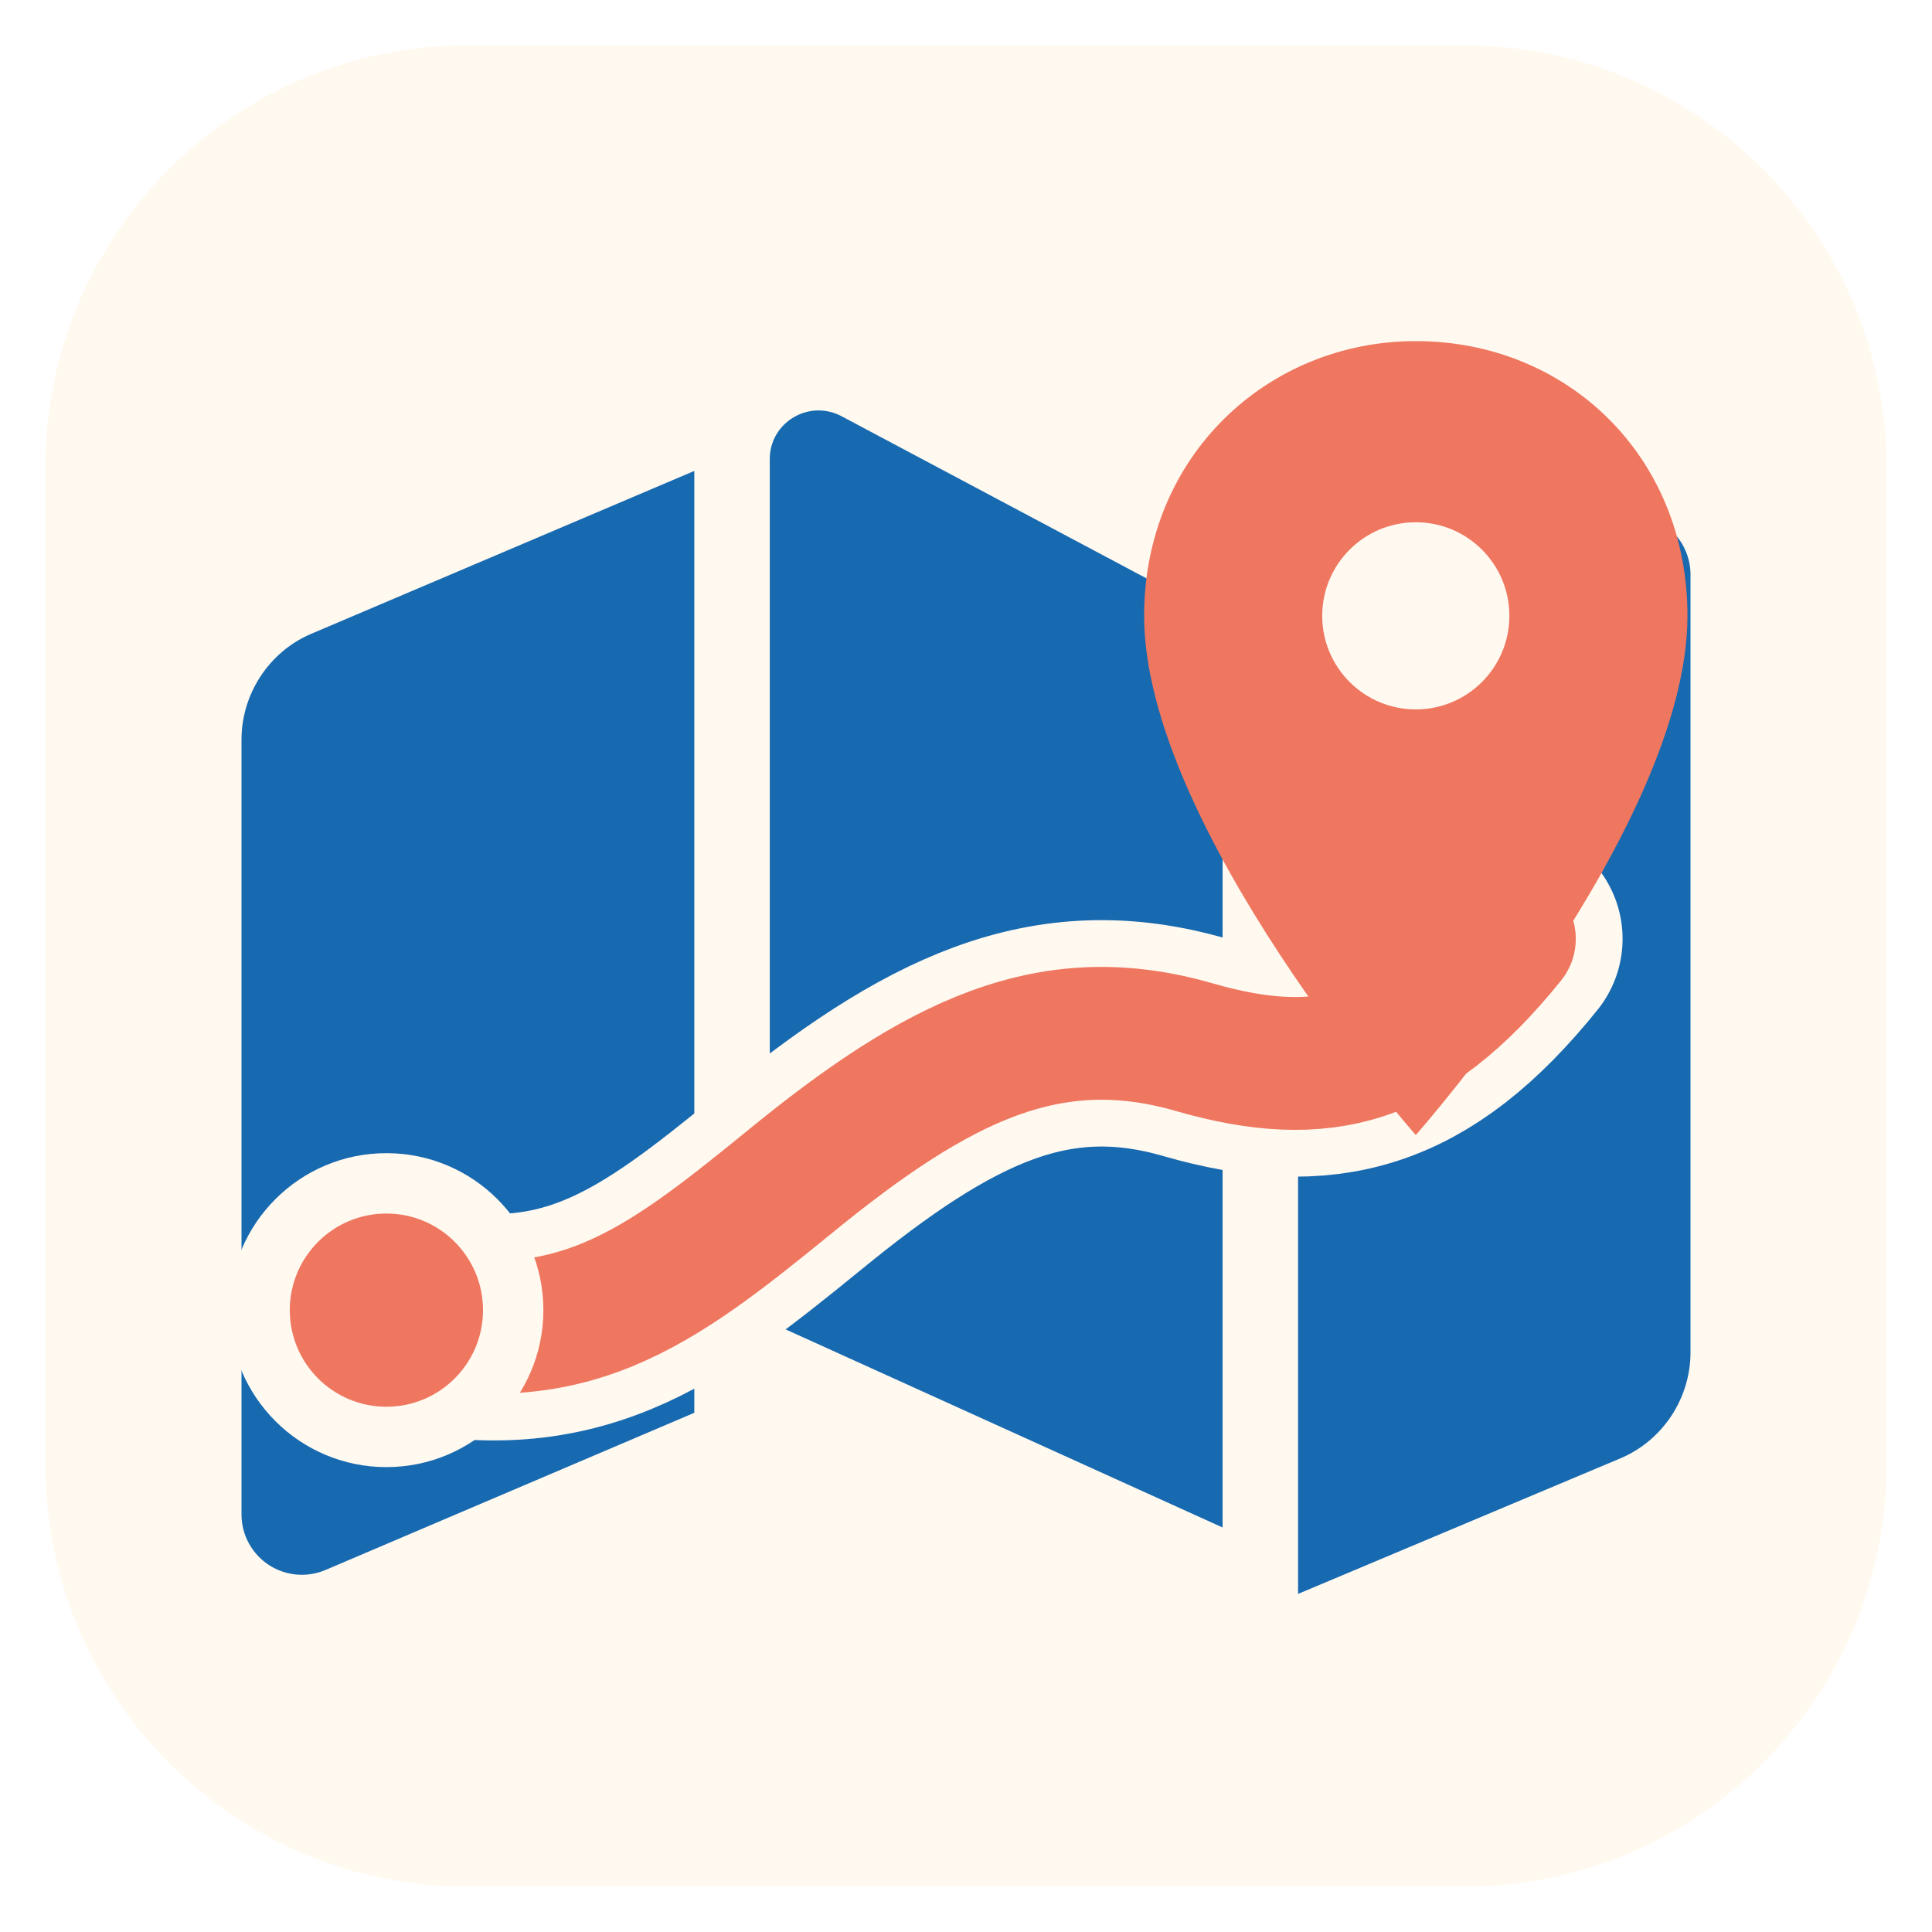
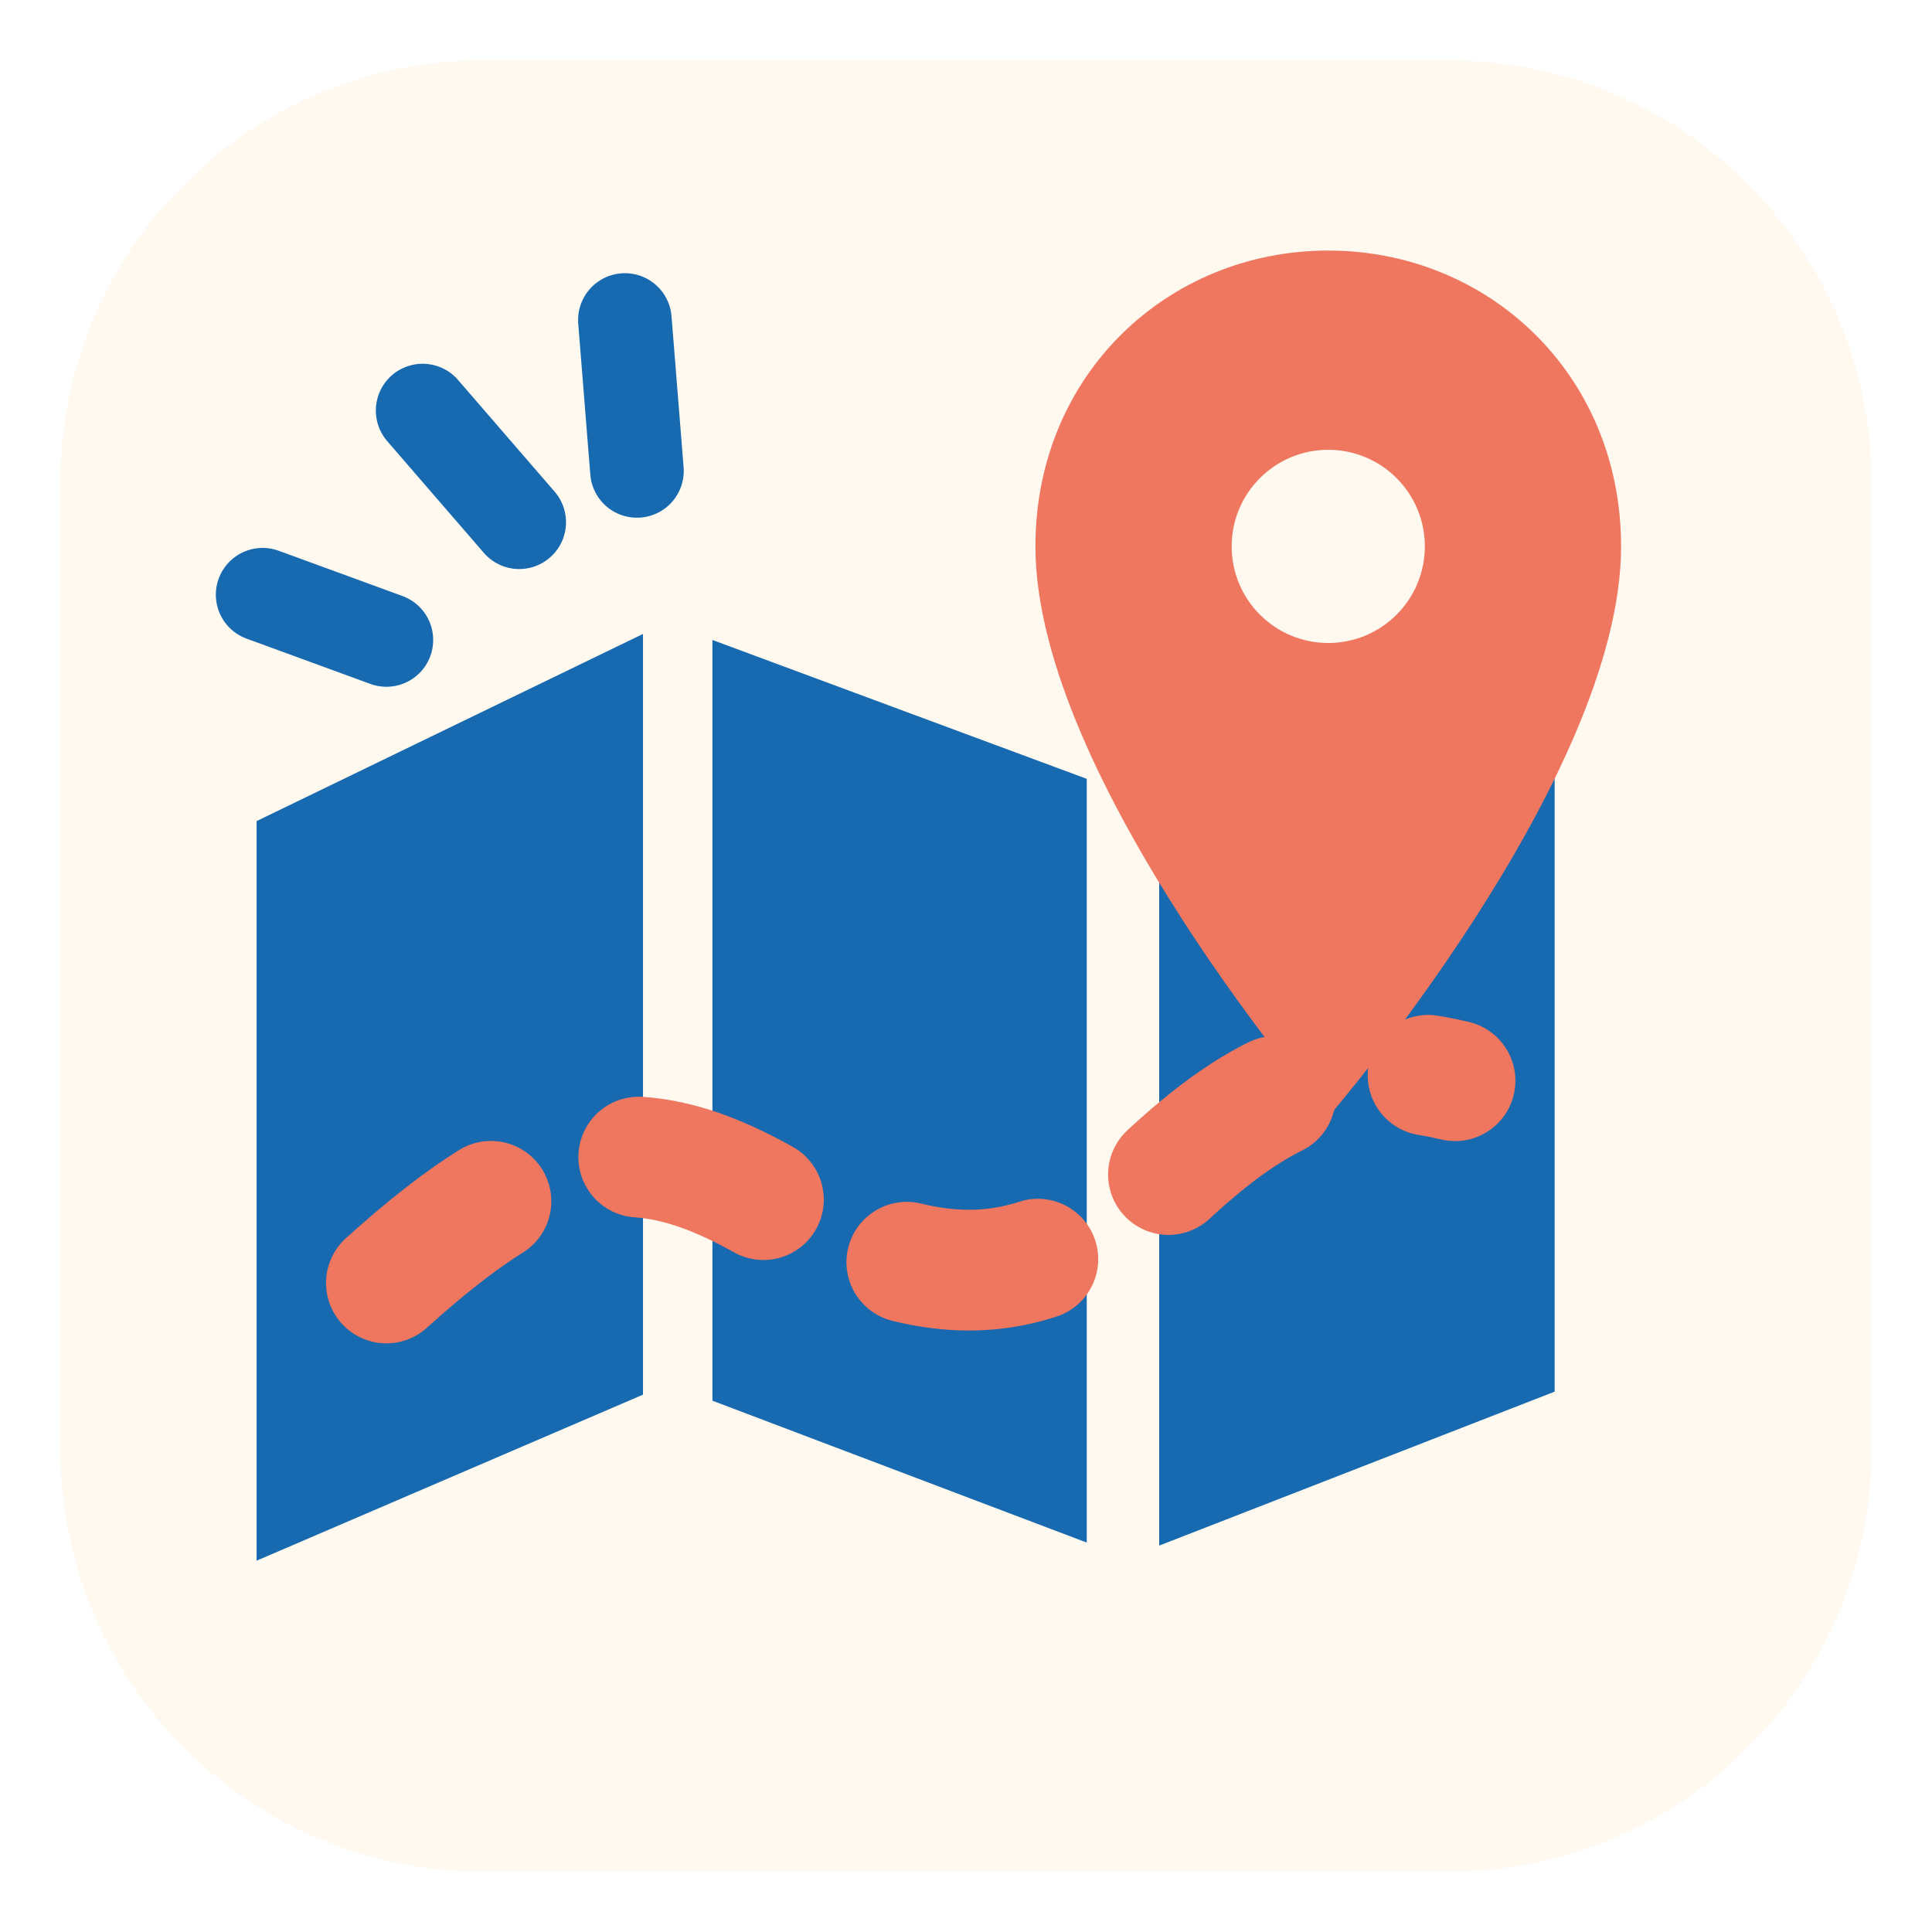
<svg xmlns="http://www.w3.org/2000/svg" viewBox="0 0 64 64" role="img" aria-label="Roamory">
-   <rect x="1.5" y="1.5" width="61" height="61" rx="14" fill="#FFF9F0" />
-   <g fill="#1769B0">
-     <path d="M8 24.5c0-1.5.9-2.9 2.3-3.5L23 15.6v31.2L10.8 52A2 2 0 0 1 8 50.2V24.5Z" />
-     <path d="M25.5 15.2c0-1.2 1.3-2 2.4-1.4l12.6 6.7v30.1l-15-6.8V15.2Z" />
-     <path d="M43 21.5l10.5-4.4A2 2 0 0 1 56 19v25.8c0 1.5-.9 2.9-2.3 3.5L43 52.8V21.5Z" />
-   </g>
-   <path d="M13 43.5c5.8 1.5 8.8-.8 13.1-4.3 5-4.1 8.7-5.9 13.5-4.5 4.2 1.2 7.1.5 10.4-3.6" fill="none" stroke="#FFF9F0" stroke-width="7.5" stroke-linecap="round" />
-   <path d="M13 43.5c5.8 1.5 8.8-.8 13.1-4.3 5-4.1 8.7-5.9 13.5-4.5 4.2 1.2 7.1.5 10.4-3.6" fill="none" stroke="#EF765F" stroke-width="4.4" stroke-linecap="round" />
-   <circle cx="12.8" cy="43.4" r="5.2" fill="#FFF9F0" />
-   <circle cx="12.8" cy="43.4" r="3.2" fill="#EF765F" />
-   <path d="M46.4 18.9c0-5.3 4.1-9.1 9-9.1 5 0 9 3.8 9 9.1 0 7-9 17.2-9 17.2s-9-10.2-9-17.2Z" transform="translate(-8.5 1.5)" fill="#EF765F" />
-   <circle cx="46.9" cy="20.4" r="3.1" fill="#FFF9F0" />
+   <rect x="2" y="2" width="60" height="60" rx="14" fill="#FFF9F0" />
+   <path d="M8.5 27.2 21.3 21v25.2L8.5 51.7Z" fill="#1769B0" />
+   <path d="M23.6 21.2 36 25.8v25.3l-12.4-4.7Z" fill="#1769B0" />
+   <path d="M38.4 25.7 51.5 21v25.1l-13.1 5.1Z" fill="#1769B0" />
+   <path d="M12.8 42.5c5.2-4.7 8.2-5.2 12.6-2.7 4.9 2.8 8.6 3.5 13.1-.7 3.4-3.2 5.9-4.2 9.7-3.3" fill="none" stroke="#EF765F" stroke-width="4" stroke-linecap="round" stroke-dasharray="4.4 5.2" />
+   <path d="M42.3 16.6c0-5.7 4.4-9.8 9.7-9.8s9.7 4.1 9.7 9.8c0 7.7-9.7 18.9-9.7 18.9S42.3 24.3 42.3 16.6Z" transform="translate(-8 1.5)" fill="#EF765F" />
+   <circle cx="44" cy="18.1" r="3.2" fill="#FFF9F0" />
+   <path d="M17.2 17.3 14 13.6M21.1 15.6l-.4-5M12.8 21.2 8.7 19.7" fill="none" stroke="#1769B0" stroke-width="3.1" stroke-linecap="round" />
</svg>
